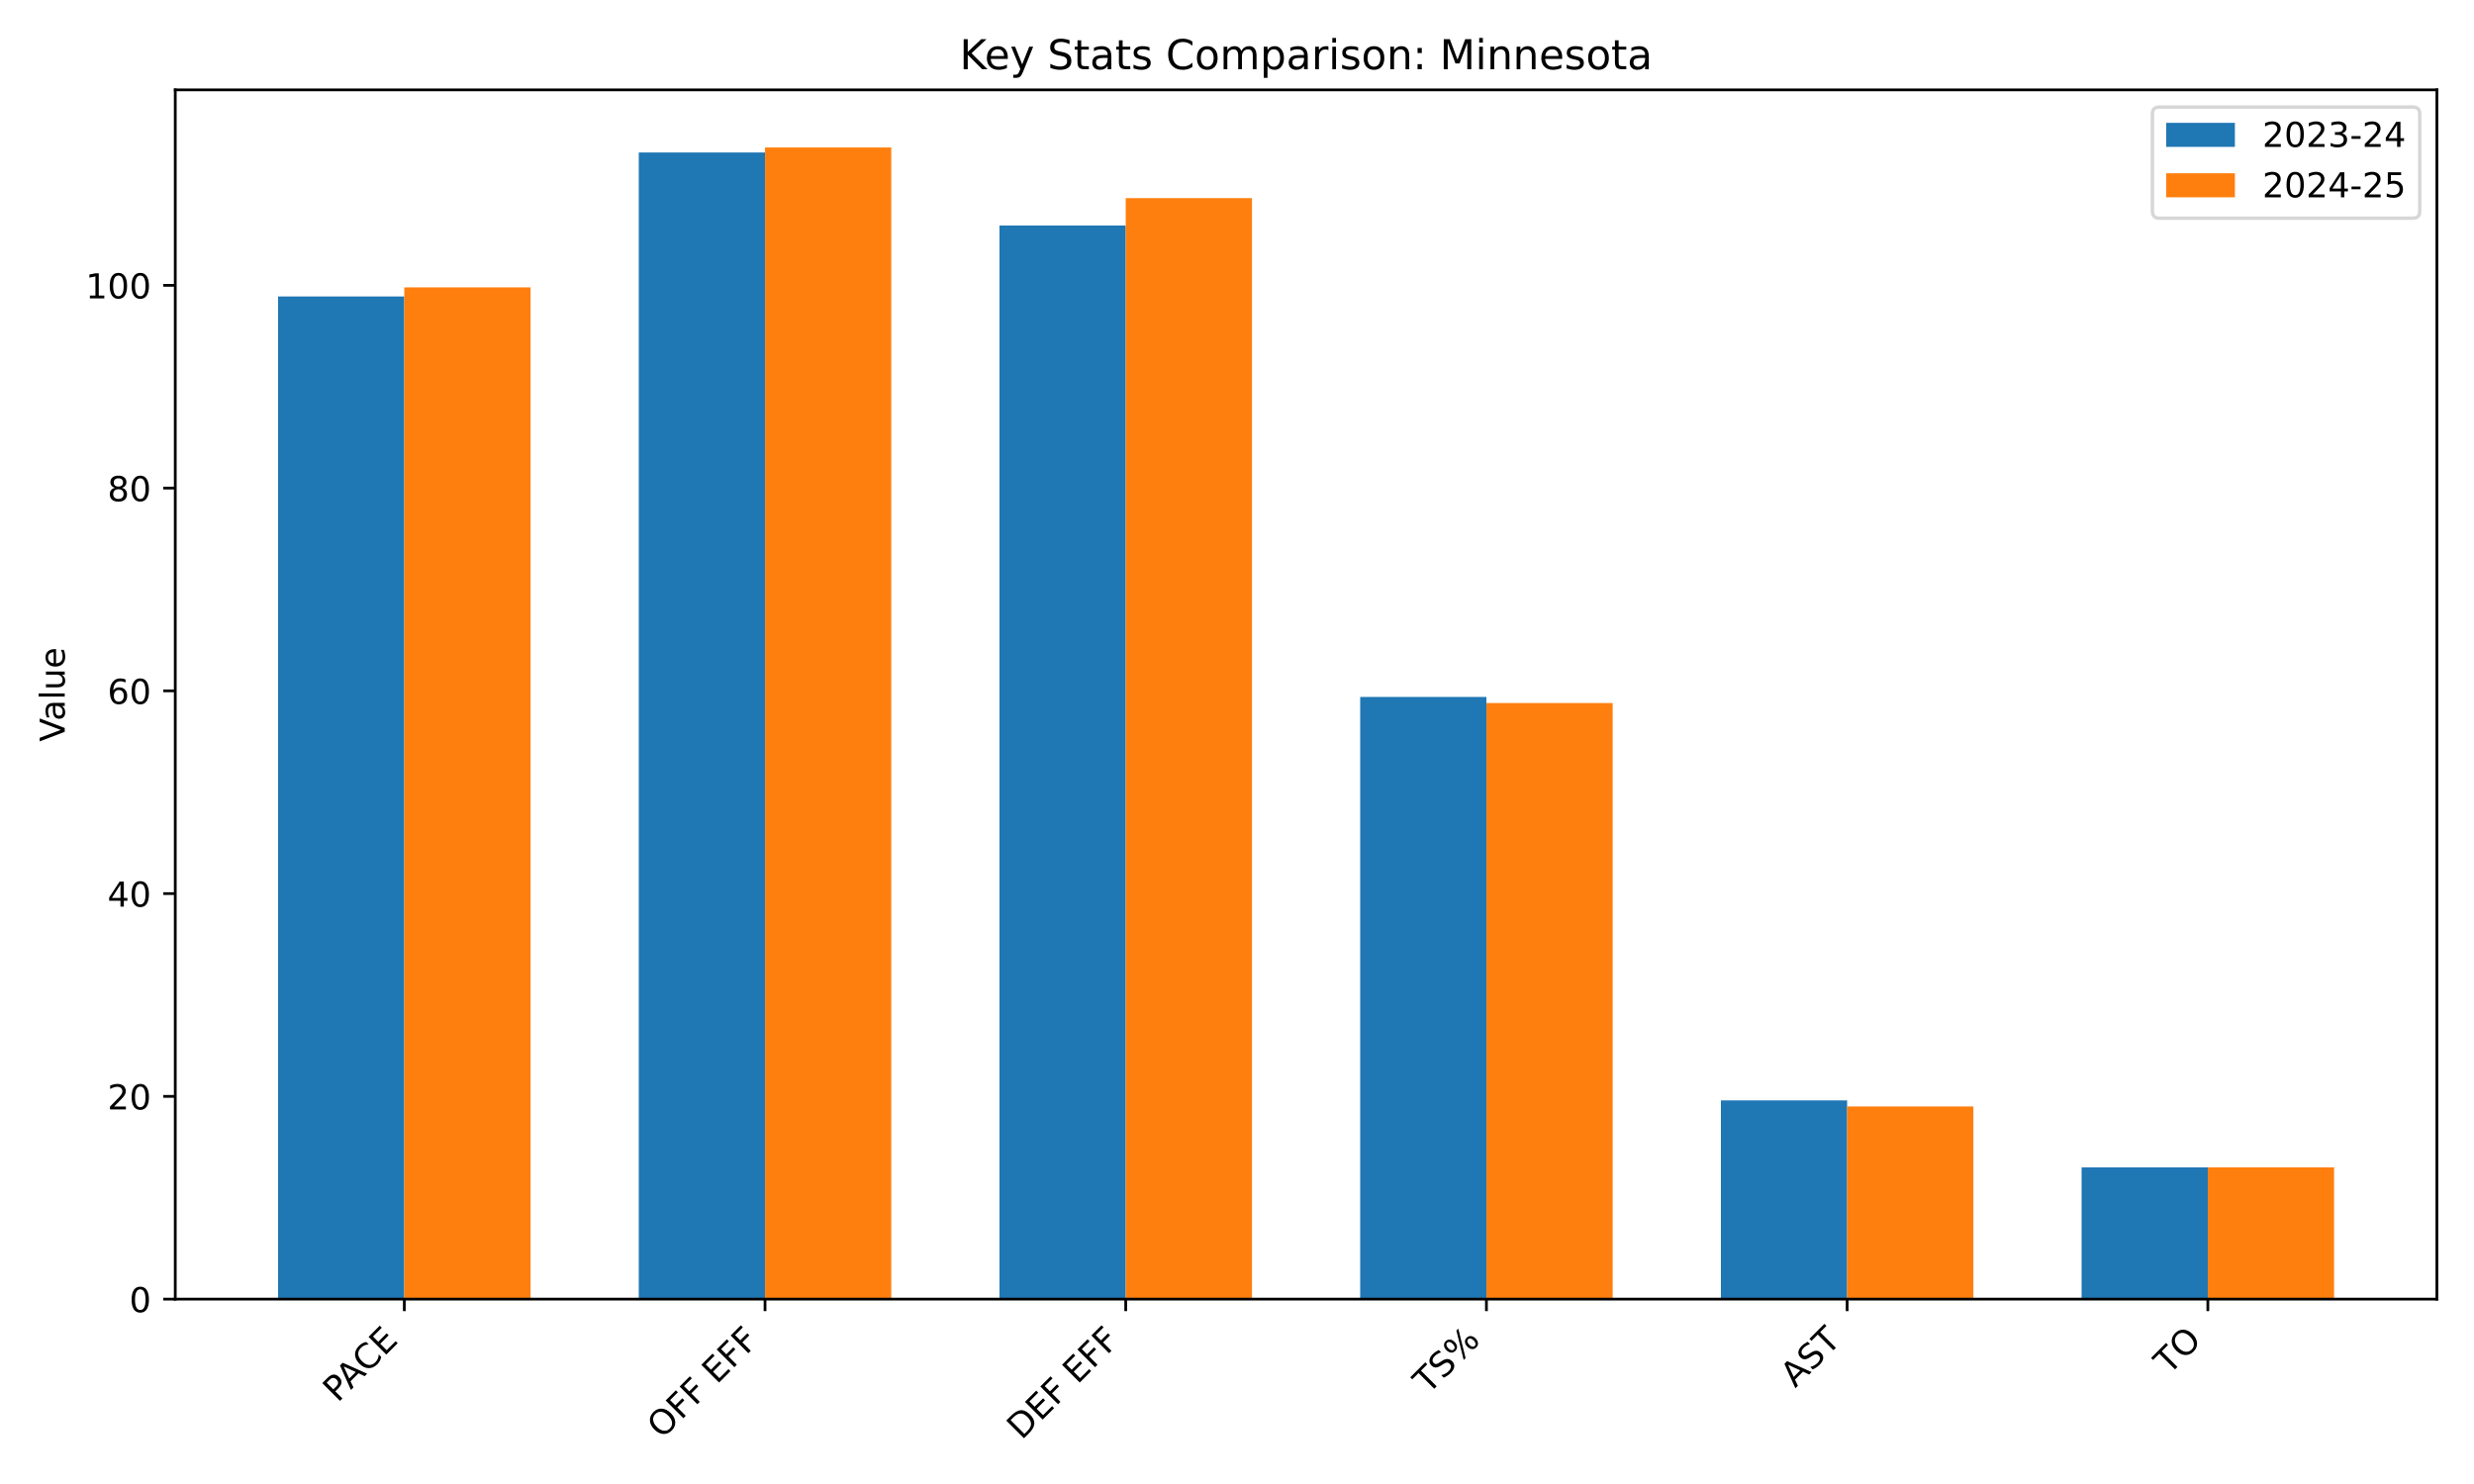
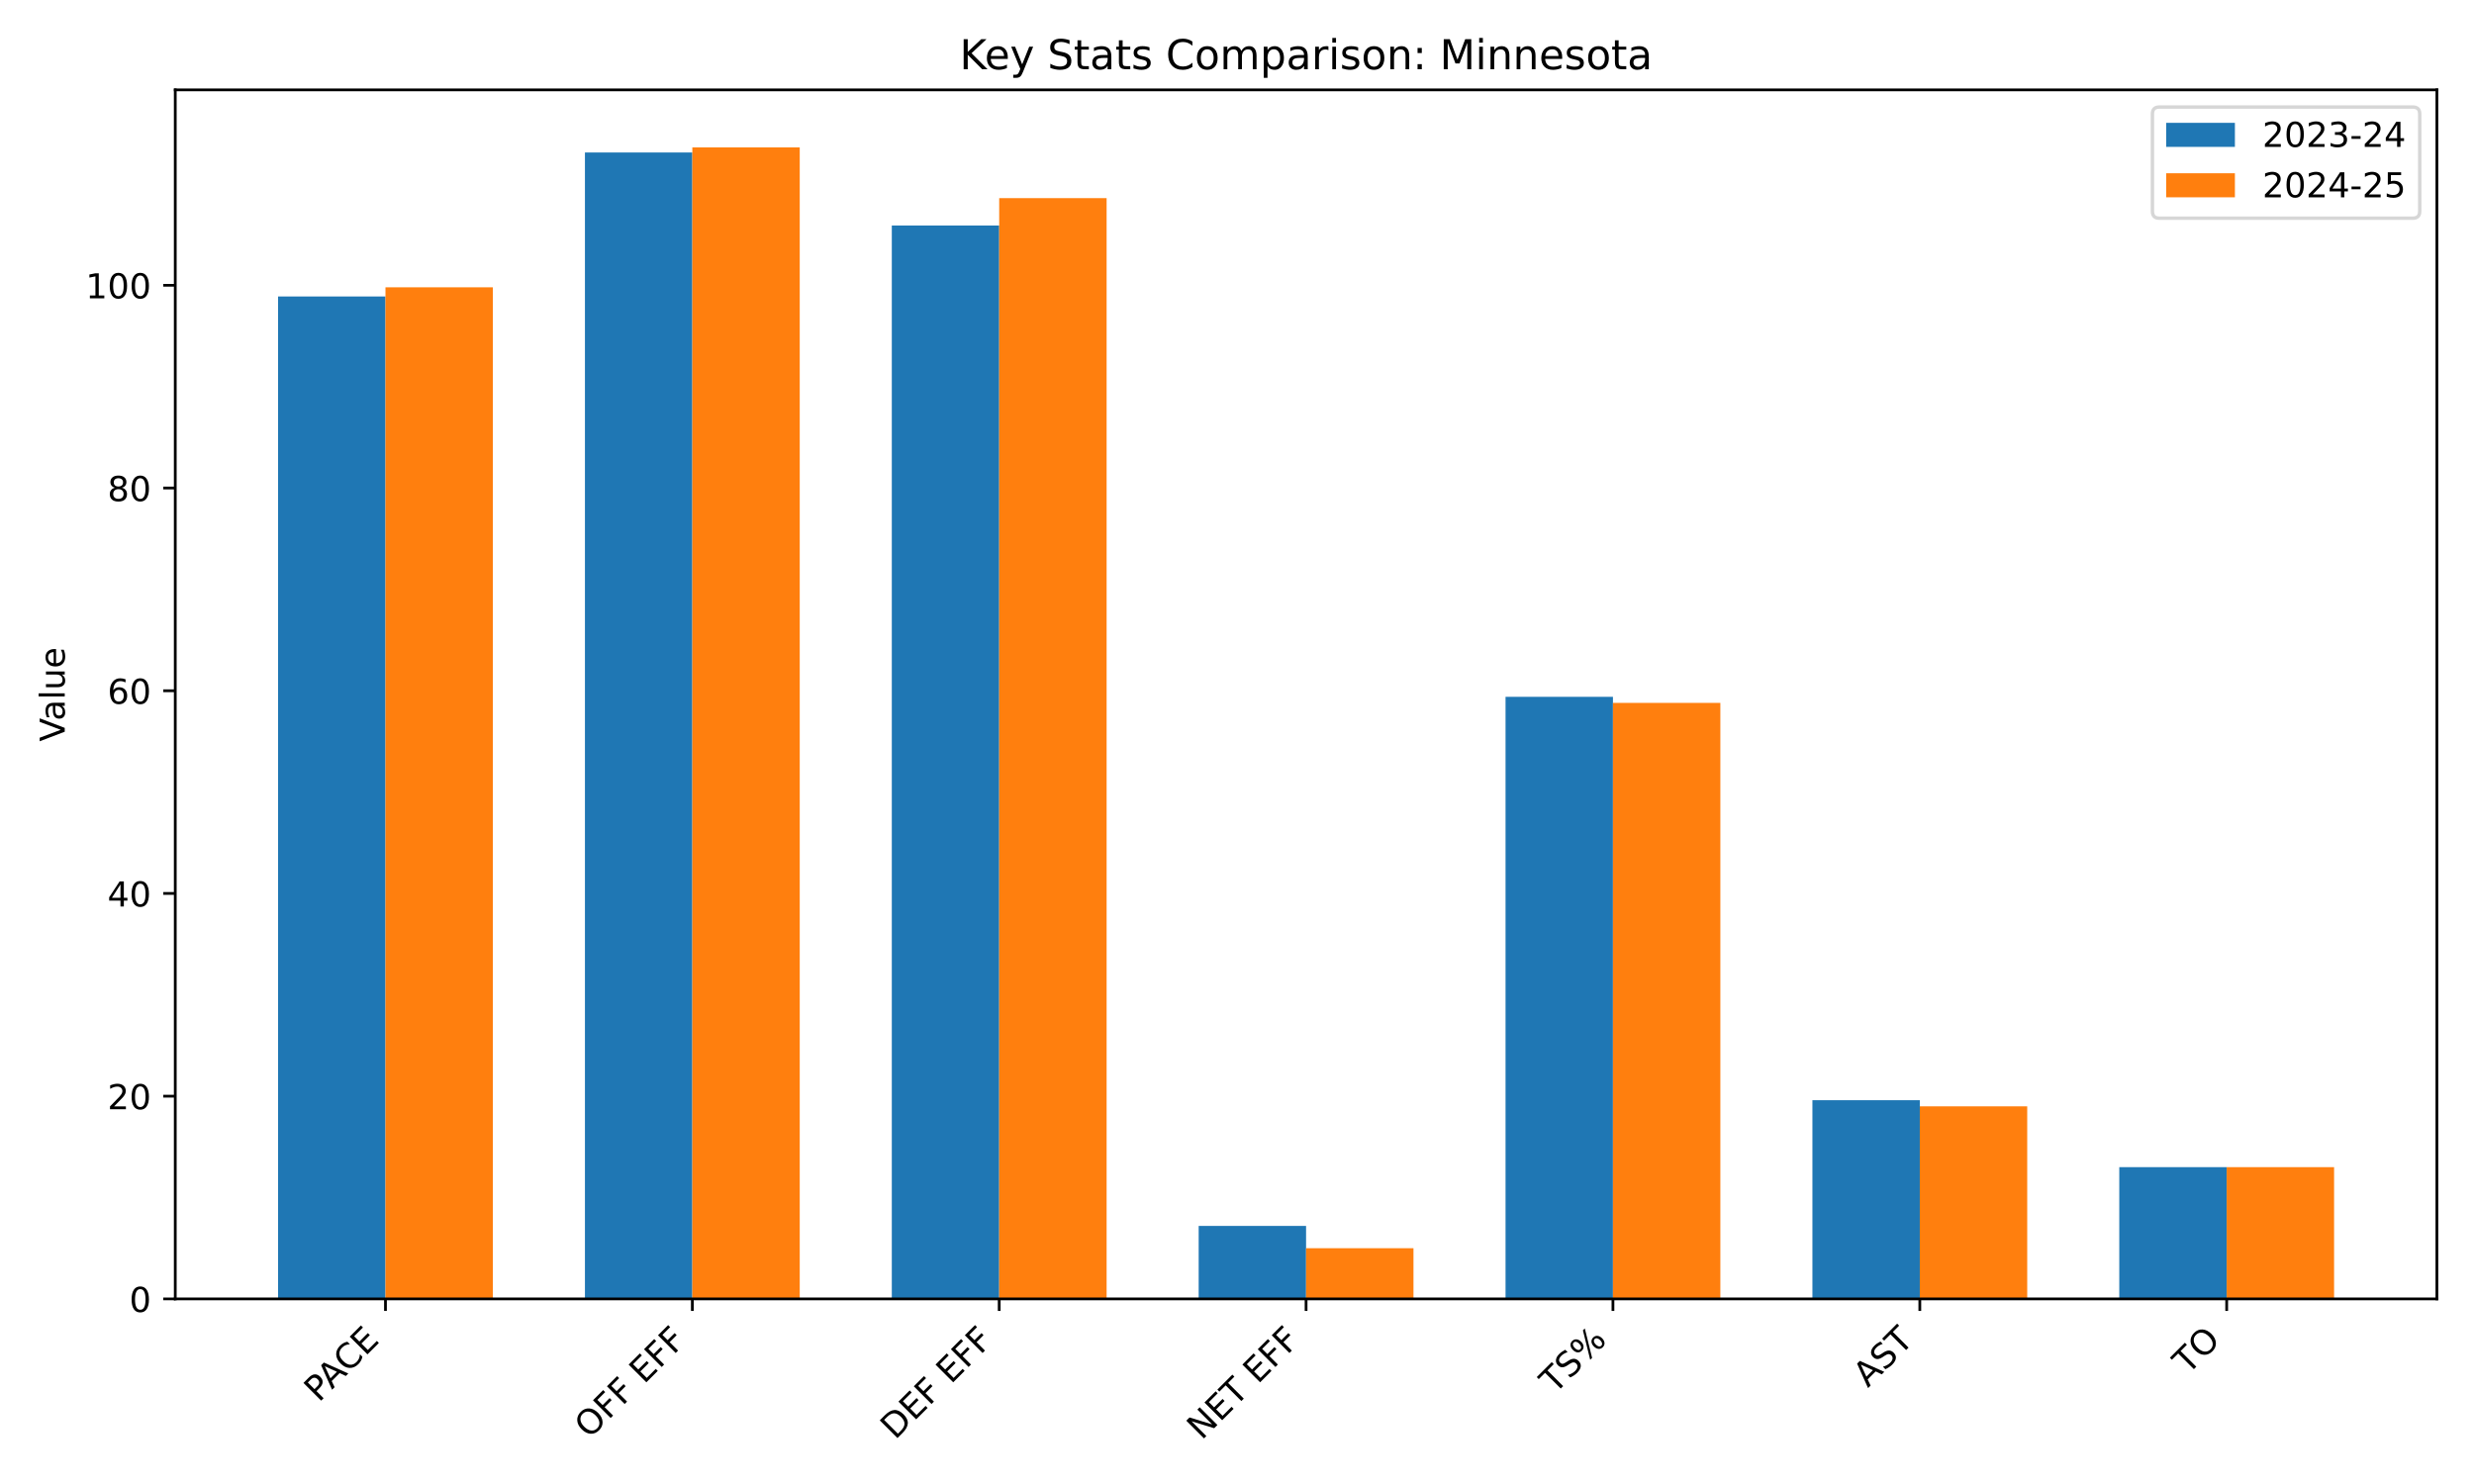
<svg xmlns="http://www.w3.org/2000/svg" xmlns:xlink="http://www.w3.org/1999/xlink" width="720pt" height="432pt" viewBox="0 0 720 432" version="1.1">
  <defs>
    <style type="text/css">*{stroke-linejoin: round; stroke-linecap: butt}</style>
  </defs>
  <g id="figure_1">
    <g id="patch_1">
      <path d="M 0 432  L 720 432  L 720 0  L 0 0  z " style="fill: #ffffff" />
    </g>
    <g id="axes_1">
      <g id="patch_2">
-         <path d="M 51.005 378.18  L 709.2 378.18  L 709.2 26.16  L 51.005 26.16  z " style="fill: #ffffff" />
+         <path d="M 51.005 378.116  L 709.2 378.116  L 709.2 26.16  L 51.005 26.16  z " style="fill: #ffffff" />
      </g>
      <g id="patch_3">
-         <path d="M 80.923 378.18  L 117.664 378.18  L 117.664 86.306  L 80.923 86.306  z " clip-path="url(#p5a4be0f38a)" style="fill: #1f77b4" />
+         <path d="M 80.923 378.116  L 112.181 378.116  L 112.181 86.295  L 80.923 86.295  z " clip-path="url(#p5ee5d33290)" style="fill: #1f77b4" />
      </g>
      <g id="patch_4">
-         <path d="M 185.898 378.18  L 222.64 378.18  L 222.64 44.398  L 185.898 44.398  z " clip-path="url(#p5a4be0f38a)" style="fill: #1f77b4" />
+         <path d="M 170.23 378.116  L 201.488 378.116  L 201.488 44.395  L 170.23 44.395  z " clip-path="url(#p5ee5d33290)" style="fill: #1f77b4" />
      </g>
      <g id="patch_5">
-         <path d="M 290.874 378.18  L 327.615 378.18  L 327.615 65.647  L 290.874 65.647  z " clip-path="url(#p5a4be0f38a)" style="fill: #1f77b4" />
+         <path d="M 259.538 378.116  L 290.795 378.116  L 290.795 65.64  L 259.538 65.64  z " clip-path="url(#p5ee5d33290)" style="fill: #1f77b4" />
      </g>
      <g id="patch_6">
-         <path d="M 395.849 378.18  L 432.59 378.18  L 432.59 202.878  L 395.849 202.878  z " clip-path="url(#p5a4be0f38a)" style="fill: #1f77b4" />
+         <path d="M 348.845 378.116  L 380.103 378.116  L 380.103 356.871  L 348.845 356.871  z " clip-path="url(#p5ee5d33290)" style="fill: #1f77b4" />
      </g>
      <g id="patch_7">
-         <path d="M 500.824 378.18  L 537.565 378.18  L 537.565 320.336  L 500.824 320.336  z " clip-path="url(#p5a4be0f38a)" style="fill: #1f77b4" />
+         <path d="M 438.152 378.116  L 469.41 378.116  L 469.41 202.846  L 438.152 202.846  z " clip-path="url(#p5ee5d33290)" style="fill: #1f77b4" />
      </g>
      <g id="patch_8">
-         <path d="M 605.799 378.18  L 642.541 378.18  L 642.541 339.814  L 605.799 339.814  z " clip-path="url(#p5a4be0f38a)" style="fill: #1f77b4" />
+         <path d="M 527.46 378.116  L 558.717 378.116  L 558.717 320.283  L 527.46 320.283  z " clip-path="url(#p5ee5d33290)" style="fill: #1f77b4" />
      </g>
      <g id="patch_9">
-         <path d="M 117.664 378.18  L 154.406 378.18  L 154.406 83.65  L 117.664 83.65  z " clip-path="url(#p5a4be0f38a)" style="fill: #ff7f0e" />
+         <path d="M 616.767 378.116  L 648.024 378.116  L 648.024 339.758  L 616.767 339.758  z " clip-path="url(#p5ee5d33290)" style="fill: #1f77b4" />
      </g>
      <g id="patch_10">
-         <path d="M 222.64 378.18  L 259.381 378.18  L 259.381 42.923  L 222.64 42.923  z " clip-path="url(#p5a4be0f38a)" style="fill: #ff7f0e" />
+         <path d="M 112.181 378.116  L 143.438 378.116  L 143.438 83.639  L 112.181 83.639  z " clip-path="url(#p5ee5d33290)" style="fill: #ff7f0e" />
      </g>
      <g id="patch_11">
-         <path d="M 327.615 378.18  L 364.356 378.18  L 364.356 57.679  L 327.615 57.679  z " clip-path="url(#p5a4be0f38a)" style="fill: #ff7f0e" />
+         <path d="M 201.488 378.116  L 232.745 378.116  L 232.745 42.92  L 201.488 42.92  z " clip-path="url(#p5ee5d33290)" style="fill: #ff7f0e" />
      </g>
      <g id="patch_12">
-         <path d="M 432.59 378.18  L 469.331 378.18  L 469.331 204.649  L 432.59 204.649  z " clip-path="url(#p5a4be0f38a)" style="fill: #ff7f0e" />
+         <path d="M 290.795 378.116  L 322.053 378.116  L 322.053 57.673  L 290.795 57.673  z " clip-path="url(#p5ee5d33290)" style="fill: #ff7f0e" />
      </g>
      <g id="patch_13">
-         <path d="M 537.565 378.18  L 574.307 378.18  L 574.307 322.107  L 537.565 322.107  z " clip-path="url(#p5a4be0f38a)" style="fill: #ff7f0e" />
+         <path d="M 380.103 378.116  L 411.36 378.116  L 411.36 363.363  L 380.103 363.363  z " clip-path="url(#p5ee5d33290)" style="fill: #ff7f0e" />
      </g>
      <g id="patch_14">
-         <path d="M 642.541 378.18  L 679.282 378.18  L 679.282 339.814  L 642.541 339.814  z " clip-path="url(#p5a4be0f38a)" style="fill: #ff7f0e" />
+         <path d="M 469.41 378.116  L 500.667 378.116  L 500.667 204.617  L 469.41 204.617  z " clip-path="url(#p5ee5d33290)" style="fill: #ff7f0e" />
+       </g>
+       <g id="patch_15">
+         <path d="M 558.717 378.116  L 589.975 378.116  L 589.975 322.054  L 558.717 322.054  z " clip-path="url(#p5ee5d33290)" style="fill: #ff7f0e" />
+       </g>
+       <g id="patch_16">
+         <path d="M 648.024 378.116  L 679.282 378.116  L 679.282 339.758  L 648.024 339.758  z " clip-path="url(#p5ee5d33290)" style="fill: #ff7f0e" />
      </g>
      <g id="matplotlib.axis_1">
        <g id="xtick_1">
          <g id="line2d_1">
            <defs>
-               <path id="m2144c61f83" d="M 0 0  L 0 3.5  " style="stroke: #000000; stroke-width: 0.8" />
+               <path id="m1bb46524bf" d="M 0 0  L 0 3.5  " style="stroke: #000000; stroke-width: 0.8" />
            </defs>
            <g>
-               <use xlink:href="#m2144c61f83" x="117.664" y="378.18" style="stroke: #000000; stroke-width: 0.8" />
+               <use xlink:href="#m1bb46524bf" x="112.181" y="378.116" style="stroke: #000000; stroke-width: 0.8" />
            </g>
          </g>
          <g id="text_1">
-             <g transform="translate(98.26196 408.4847) rotate(-45) scale(0.1 -0.1)">
+             <g transform="translate(92.77817 408.421) rotate(-45) scale(0.1 -0.1)">
              <defs>
                <path id="DejaVuSans-50" d="M 1259 4147  L 1259 2394  L 2053 2394  Q 2494 2394 2734 2622  Q 2975 2850 2975 3272  Q 2975 3691 2734 3919  Q 2494 4147 2053 4147  L 1259 4147  z M 628 4666  L 2053 4666  Q 2838 4666 3239 4311  Q 3641 3956 3641 3272  Q 3641 2581 3239 2228  Q 2838 1875 2053 1875  L 1259 1875  L 1259 0  L 628 0  L 628 4666  z " transform="scale(0.015625)" />
                <path id="DejaVuSans-41" d="M 2188 4044  L 1331 1722  L 3047 1722  L 2188 4044  z M 1831 4666  L 2547 4666  L 4325 0  L 3669 0  L 3244 1197  L 1141 1197  L 716 0  L 50 0  L 1831 4666  z " transform="scale(0.015625)" />
                <path id="DejaVuSans-43" d="M 4122 4306  L 4122 3641  Q 3803 3938 3442 4084  Q 3081 4231 2675 4231  Q 1875 4231 1450 3742  Q 1025 3253 1025 2328  Q 1025 1406 1450 917  Q 1875 428 2675 428  Q 3081 428 3442 575  Q 3803 722 4122 1019  L 4122 359  Q 3791 134 3420 21  Q 3050 -91 2638 -91  Q 1578 -91 968 557  Q 359 1206 359 2328  Q 359 3453 968 4101  Q 1578 4750 2638 4750  Q 3056 4750 3426 4639  Q 3797 4528 4122 4306  z " transform="scale(0.015625)" />
                <path id="DejaVuSans-45" d="M 628 4666  L 3578 4666  L 3578 4134  L 1259 4134  L 1259 2753  L 3481 2753  L 3481 2222  L 1259 2222  L 1259 531  L 3634 531  L 3634 0  L 628 0  L 628 4666  z " transform="scale(0.015625)" />
              </defs>
              <use xlink:href="#DejaVuSans-50" />
              <use xlink:href="#DejaVuSans-41" transform="translate(53.92773 0)" />
              <use xlink:href="#DejaVuSans-43" transform="translate(120.5859 0)" />
              <use xlink:href="#DejaVuSans-45" transform="translate(190.4102 0)" />
            </g>
          </g>
        </g>
        <g id="xtick_2">
          <g id="line2d_2">
            <g>
-               <use xlink:href="#m2144c61f83" x="222.64" y="378.18" style="stroke: #000000; stroke-width: 0.8" />
+               <use xlink:href="#m1bb46524bf" x="201.488" y="378.116" style="stroke: #000000; stroke-width: 0.8" />
            </g>
          </g>
          <g id="text_2">
-             <g transform="translate(192.6196 419.1023) rotate(-45) scale(0.1 -0.1)">
+             <g transform="translate(171.4678 419.0387) rotate(-45) scale(0.1 -0.1)">
              <defs>
                <path id="DejaVuSans-4f" d="M 2522 4238  Q 1834 4238 1429 3725  Q 1025 3213 1025 2328  Q 1025 1447 1429 934  Q 1834 422 2522 422  Q 3209 422 3611 934  Q 4013 1447 4013 2328  Q 4013 3213 3611 3725  Q 3209 4238 2522 4238  z M 2522 4750  Q 3503 4750 4090 4092  Q 4678 3434 4678 2328  Q 4678 1225 4090 567  Q 3503 -91 2522 -91  Q 1538 -91 948 565  Q 359 1222 359 2328  Q 359 3434 948 4092  Q 1538 4750 2522 4750  z " transform="scale(0.015625)" />
                <path id="DejaVuSans-46" d="M 628 4666  L 3309 4666  L 3309 4134  L 1259 4134  L 1259 2759  L 3109 2759  L 3109 2228  L 1259 2228  L 1259 0  L 628 0  L 628 4666  z " transform="scale(0.015625)" />
                <path id="DejaVuSans-20" transform="scale(0.015625)" />
              </defs>
              <use xlink:href="#DejaVuSans-4f" />
              <use xlink:href="#DejaVuSans-46" transform="translate(78.71094 0)" />
              <use xlink:href="#DejaVuSans-46" transform="translate(136.2305 0)" />
              <use xlink:href="#DejaVuSans-20" transform="translate(193.75 0)" />
              <use xlink:href="#DejaVuSans-45" transform="translate(225.5371 0)" />
              <use xlink:href="#DejaVuSans-46" transform="translate(288.7207 0)" />
              <use xlink:href="#DejaVuSans-46" transform="translate(346.2402 0)" />
            </g>
          </g>
        </g>
        <g id="xtick_3">
          <g id="line2d_3">
            <g>
-               <use xlink:href="#m2144c61f83" x="327.615" y="378.18" style="stroke: #000000; stroke-width: 0.8" />
+               <use xlink:href="#m1bb46524bf" x="290.795" y="378.116" style="stroke: #000000; stroke-width: 0.8" />
            </g>
          </g>
          <g id="text_3">
-             <g transform="translate(297.3153 419.3819) rotate(-45) scale(0.1 -0.1)">
+             <g transform="translate(260.4956 419.3182) rotate(-45) scale(0.1 -0.1)">
              <defs>
                <path id="DejaVuSans-44" d="M 1259 4147  L 1259 519  L 2022 519  Q 2988 519 3436 956  Q 3884 1394 3884 2338  Q 3884 3275 3436 3711  Q 2988 4147 2022 4147  L 1259 4147  z M 628 4666  L 1925 4666  Q 3281 4666 3915 4102  Q 4550 3538 4550 2338  Q 4550 1131 3912 565  Q 3275 0 1925 0  L 628 0  L 628 4666  z " transform="scale(0.015625)" />
              </defs>
              <use xlink:href="#DejaVuSans-44" />
              <use xlink:href="#DejaVuSans-45" transform="translate(77.00195 0)" />
              <use xlink:href="#DejaVuSans-46" transform="translate(140.1855 0)" />
              <use xlink:href="#DejaVuSans-20" transform="translate(197.7051 0)" />
              <use xlink:href="#DejaVuSans-45" transform="translate(229.4922 0)" />
              <use xlink:href="#DejaVuSans-46" transform="translate(292.6758 0)" />
              <use xlink:href="#DejaVuSans-46" transform="translate(350.1953 0)" />
            </g>
          </g>
        </g>
        <g id="xtick_4">
          <g id="line2d_4">
            <g>
-               <use xlink:href="#m2144c61f83" x="432.59" y="378.18" style="stroke: #000000; stroke-width: 0.8" />
+               <use xlink:href="#m1bb46524bf" x="380.103" y="378.116" style="stroke: #000000; stroke-width: 0.8" />
            </g>
          </g>
          <g id="text_4">
-             <g transform="translate(415.5931 406.0794) rotate(-45) scale(0.1 -0.1)">
-               <defs>
+             <g transform="translate(349.7057 419.4154) rotate(-45) scale(0.1 -0.1)">
+               <defs>
+                 <path id="DejaVuSans-4e" d="M 628 4666  L 1478 4666  L 3547 763  L 3547 4666  L 4159 4666  L 4159 0  L 3309 0  L 1241 3903  L 1241 0  L 628 0  L 628 4666  z " transform="scale(0.015625)" />
                <path id="DejaVuSans-54" d="M -19 4666  L 3928 4666  L 3928 4134  L 2272 4134  L 2272 0  L 1638 0  L 1638 4134  L -19 4134  L -19 4666  z " transform="scale(0.015625)" />
+               </defs>
+               <use xlink:href="#DejaVuSans-4e" />
+               <use xlink:href="#DejaVuSans-45" transform="translate(74.80469 0)" />
+               <use xlink:href="#DejaVuSans-54" transform="translate(137.9883 0)" />
+               <use xlink:href="#DejaVuSans-20" transform="translate(199.0723 0)" />
+               <use xlink:href="#DejaVuSans-45" transform="translate(230.8594 0)" />
+               <use xlink:href="#DejaVuSans-46" transform="translate(294.043 0)" />
+               <use xlink:href="#DejaVuSans-46" transform="translate(351.5625 0)" />
+             </g>
+           </g>
+         </g>
+         <g id="xtick_5">
+           <g id="line2d_5">
+             <g>
+               <use xlink:href="#m1bb46524bf" x="469.41" y="378.116" style="stroke: #000000; stroke-width: 0.8" />
+             </g>
+           </g>
+           <g id="text_5">
+             <g transform="translate(452.4127 406.0158) rotate(-45) scale(0.1 -0.1)">
+               <defs>
                <path id="DejaVuSans-53" d="M 3425 4513  L 3425 3897  Q 3066 4069 2747 4153  Q 2428 4238 2131 4238  Q 1616 4238 1336 4038  Q 1056 3838 1056 3469  Q 1056 3159 1242 3001  Q 1428 2844 1947 2747  L 2328 2669  Q 3034 2534 3370 2195  Q 3706 1856 3706 1288  Q 3706 609 3251 259  Q 2797 -91 1919 -91  Q 1588 -91 1214 -16  Q 841 59 441 206  L 441 856  Q 825 641 1194 531  Q 1563 422 1919 422  Q 2459 422 2753 634  Q 3047 847 3047 1241  Q 3047 1584 2836 1778  Q 2625 1972 2144 2069  L 1759 2144  Q 1053 2284 737 2584  Q 422 2884 422 3419  Q 422 4038 858 4394  Q 1294 4750 2059 4750  Q 2388 4750 2728 4690  Q 3069 4631 3425 4513  z " transform="scale(0.015625)" />
                <path id="DejaVuSans-25" d="M 4653 2053  Q 4381 2053 4226 1822  Q 4072 1591 4072 1178  Q 4072 772 4226 539  Q 4381 306 4653 306  Q 4919 306 5073 539  Q 5228 772 5228 1178  Q 5228 1588 5073 1820  Q 4919 2053 4653 2053  z M 4653 2450  Q 5147 2450 5437 2106  Q 5728 1763 5728 1178  Q 5728 594 5436 251  Q 5144 -91 4653 -91  Q 4153 -91 3862 251  Q 3572 594 3572 1178  Q 3572 1766 3864 2108  Q 4156 2450 4653 2450  z M 1428 4353  Q 1159 4353 1004 4120  Q 850 3888 850 3481  Q 850 3069 1003 2837  Q 1156 2606 1428 2606  Q 1700 2606 1854 2837  Q 2009 3069 2009 3481  Q 2009 3884 1853 4118  Q 1697 4353 1428 4353  z M 4250 4750  L 4750 4750  L 1831 -91  L 1331 -91  L 4250 4750  z M 1428 4750  Q 1922 4750 2215 4408  Q 2509 4066 2509 3481  Q 2509 2891 2217 2550  Q 1925 2209 1428 2209  Q 931 2209 642 2551  Q 353 2894 353 3481  Q 353 4063 643 4406  Q 934 4750 1428 4750  z " transform="scale(0.015625)" />
              </defs>
              <use xlink:href="#DejaVuSans-54" />
              <use xlink:href="#DejaVuSans-53" transform="translate(61.08398 0)" />
              <use xlink:href="#DejaVuSans-25" transform="translate(124.5605 0)" />
            </g>
          </g>
        </g>
-         <g id="xtick_5">
-           <g id="line2d_5">
-             <g>
-               <use xlink:href="#m2144c61f83" x="537.565" y="378.18" style="stroke: #000000; stroke-width: 0.8" />
-             </g>
-           </g>
-           <g id="text_5">
-             <g transform="translate(522.4499 404.1978) rotate(-45) scale(0.1 -0.1)">
+         <g id="xtick_6">
+           <g id="line2d_6">
+             <g>
+               <use xlink:href="#m1bb46524bf" x="558.717" y="378.116" style="stroke: #000000; stroke-width: 0.8" />
+             </g>
+           </g>
+           <g id="text_6">
+             <g transform="translate(543.6016 404.1342) rotate(-45) scale(0.1 -0.1)">
              <use xlink:href="#DejaVuSans-41" />
              <use xlink:href="#DejaVuSans-53" transform="translate(68.4082 0)" />
              <use xlink:href="#DejaVuSans-54" transform="translate(131.8848 0)" />
            </g>
          </g>
        </g>
-         <g id="xtick_6">
-           <g id="line2d_6">
-             <g>
-               <use xlink:href="#m2144c61f83" x="642.541" y="378.18" style="stroke: #000000; stroke-width: 0.8" />
-             </g>
-           </g>
-           <g id="text_6">
-             <g transform="translate(631.185 400.438) rotate(-45) scale(0.1 -0.1)">
+         <g id="xtick_7">
+           <g id="line2d_7">
+             <g>
+               <use xlink:href="#m1bb46524bf" x="648.024" y="378.116" style="stroke: #000000; stroke-width: 0.8" />
+             </g>
+           </g>
+           <g id="text_7">
+             <g transform="translate(636.6688 400.3744) rotate(-45) scale(0.1 -0.1)">
              <use xlink:href="#DejaVuSans-54" />
              <use xlink:href="#DejaVuSans-4f" transform="translate(61.08398 0)" />
            </g>
          </g>
        </g>
      </g>
      <g id="matplotlib.axis_2">
        <g id="ytick_1">
-           <g id="line2d_7">
+           <g id="line2d_8">
            <defs>
-               <path id="m7a59feaa5d" d="M 0 0  L -3.5 0  " style="stroke: #000000; stroke-width: 0.8" />
+               <path id="m8ad8b84c6b" d="M 0 0  L -3.5 0  " style="stroke: #000000; stroke-width: 0.8" />
            </defs>
            <g>
-               <use xlink:href="#m7a59feaa5d" x="51.005" y="378.18" style="stroke: #000000; stroke-width: 0.8" />
-             </g>
-           </g>
-           <g id="text_7">
-             <g transform="translate(37.6425 381.9792) scale(0.1 -0.1)">
+               <use xlink:href="#m8ad8b84c6b" x="51.005" y="378.116" style="stroke: #000000; stroke-width: 0.8" />
+             </g>
+           </g>
+           <g id="text_8">
+             <g transform="translate(37.6425 381.9156) scale(0.1 -0.1)">
              <defs>
                <path id="DejaVuSans-30" d="M 2034 4250  Q 1547 4250 1301 3770  Q 1056 3291 1056 2328  Q 1056 1369 1301 889  Q 1547 409 2034 409  Q 2525 409 2770 889  Q 3016 1369 3016 2328  Q 3016 3291 2770 3770  Q 2525 4250 2034 4250  z M 2034 4750  Q 2819 4750 3233 4129  Q 3647 3509 3647 2328  Q 3647 1150 3233 529  Q 2819 -91 2034 -91  Q 1250 -91 836 529  Q 422 1150 422 2328  Q 422 3509 836 4129  Q 1250 4750 2034 4750  z " transform="scale(0.015625)" />
              </defs>
              <use xlink:href="#DejaVuSans-30" />
            </g>
          </g>
        </g>
        <g id="ytick_2">
-           <g id="line2d_8">
-             <g>
-               <use xlink:href="#m7a59feaa5d" x="51.005" y="319.156" style="stroke: #000000; stroke-width: 0.8" />
-             </g>
-           </g>
-           <g id="text_8">
-             <g transform="translate(31.28 322.9551) scale(0.1 -0.1)">
+           <g id="line2d_9">
+             <g>
+               <use xlink:href="#m8ad8b84c6b" x="51.005" y="319.103" style="stroke: #000000; stroke-width: 0.8" />
+             </g>
+           </g>
+           <g id="text_9">
+             <g transform="translate(31.28 322.9021) scale(0.1 -0.1)">
              <defs>
                <path id="DejaVuSans-32" d="M 1228 531  L 3431 531  L 3431 0  L 469 0  L 469 531  Q 828 903 1448 1529  Q 2069 2156 2228 2338  Q 2531 2678 2651 2914  Q 2772 3150 2772 3378  Q 2772 3750 2511 3984  Q 2250 4219 1831 4219  Q 1534 4219 1204 4116  Q 875 4013 500 3803  L 500 4441  Q 881 4594 1212 4672  Q 1544 4750 1819 4750  Q 2544 4750 2975 4387  Q 3406 4025 3406 3419  Q 3406 3131 3298 2873  Q 3191 2616 2906 2266  Q 2828 2175 2409 1742  Q 1991 1309 1228 531  z " transform="scale(0.015625)" />
              </defs>
              <use xlink:href="#DejaVuSans-32" />
              <use xlink:href="#DejaVuSans-30" transform="translate(63.62305 0)" />
            </g>
          </g>
        </g>
        <g id="ytick_3">
-           <g id="line2d_9">
-             <g>
-               <use xlink:href="#m7a59feaa5d" x="51.005" y="260.132" style="stroke: #000000; stroke-width: 0.8" />
-             </g>
-           </g>
-           <g id="text_9">
-             <g transform="translate(31.28 263.9309) scale(0.1 -0.1)">
+           <g id="line2d_10">
+             <g>
+               <use xlink:href="#m8ad8b84c6b" x="51.005" y="260.089" style="stroke: #000000; stroke-width: 0.8" />
+             </g>
+           </g>
+           <g id="text_10">
+             <g transform="translate(31.28 263.8886) scale(0.1 -0.1)">
              <defs>
                <path id="DejaVuSans-34" d="M 2419 4116  L 825 1625  L 2419 1625  L 2419 4116  z M 2253 4666  L 3047 4666  L 3047 1625  L 3713 1625  L 3713 1100  L 3047 1100  L 3047 0  L 2419 0  L 2419 1100  L 313 1100  L 313 1709  L 2253 4666  z " transform="scale(0.015625)" />
              </defs>
              <use xlink:href="#DejaVuSans-34" />
              <use xlink:href="#DejaVuSans-30" transform="translate(63.62305 0)" />
            </g>
          </g>
        </g>
        <g id="ytick_4">
-           <g id="line2d_10">
-             <g>
-               <use xlink:href="#m7a59feaa5d" x="51.005" y="201.108" style="stroke: #000000; stroke-width: 0.8" />
-             </g>
-           </g>
-           <g id="text_10">
-             <g transform="translate(31.28 204.9068) scale(0.1 -0.1)">
+           <g id="line2d_11">
+             <g>
+               <use xlink:href="#m8ad8b84c6b" x="51.005" y="201.076" style="stroke: #000000; stroke-width: 0.8" />
+             </g>
+           </g>
+           <g id="text_11">
+             <g transform="translate(31.28 204.8751) scale(0.1 -0.1)">
              <defs>
                <path id="DejaVuSans-36" d="M 2113 2584  Q 1688 2584 1439 2293  Q 1191 2003 1191 1497  Q 1191 994 1439 701  Q 1688 409 2113 409  Q 2538 409 2786 701  Q 3034 994 3034 1497  Q 3034 2003 2786 2293  Q 2538 2584 2113 2584  z M 3366 4563  L 3366 3988  Q 3128 4100 2886 4159  Q 2644 4219 2406 4219  Q 1781 4219 1451 3797  Q 1122 3375 1075 2522  Q 1259 2794 1537 2939  Q 1816 3084 2150 3084  Q 2853 3084 3261 2657  Q 3669 2231 3669 1497  Q 3669 778 3244 343  Q 2819 -91 2113 -91  Q 1303 -91 875 529  Q 447 1150 447 2328  Q 447 3434 972 4092  Q 1497 4750 2381 4750  Q 2619 4750 2861 4703  Q 3103 4656 3366 4563  z " transform="scale(0.015625)" />
              </defs>
              <use xlink:href="#DejaVuSans-36" />
              <use xlink:href="#DejaVuSans-30" transform="translate(63.62305 0)" />
            </g>
          </g>
        </g>
        <g id="ytick_5">
-           <g id="line2d_11">
-             <g>
-               <use xlink:href="#m7a59feaa5d" x="51.005" y="142.083" style="stroke: #000000; stroke-width: 0.8" />
-             </g>
-           </g>
-           <g id="text_11">
-             <g transform="translate(31.28 145.8826) scale(0.1 -0.1)">
+           <g id="line2d_12">
+             <g>
+               <use xlink:href="#m8ad8b84c6b" x="51.005" y="142.062" style="stroke: #000000; stroke-width: 0.8" />
+             </g>
+           </g>
+           <g id="text_12">
+             <g transform="translate(31.28 145.8617) scale(0.1 -0.1)">
              <defs>
                <path id="DejaVuSans-38" d="M 2034 2216  Q 1584 2216 1326 1975  Q 1069 1734 1069 1313  Q 1069 891 1326 650  Q 1584 409 2034 409  Q 2484 409 2743 651  Q 3003 894 3003 1313  Q 3003 1734 2745 1975  Q 2488 2216 2034 2216  z M 1403 2484  Q 997 2584 770 2862  Q 544 3141 544 3541  Q 544 4100 942 4425  Q 1341 4750 2034 4750  Q 2731 4750 3128 4425  Q 3525 4100 3525 3541  Q 3525 3141 3298 2862  Q 3072 2584 2669 2484  Q 3125 2378 3379 2068  Q 3634 1759 3634 1313  Q 3634 634 3220 271  Q 2806 -91 2034 -91  Q 1263 -91 848 271  Q 434 634 434 1313  Q 434 1759 690 2068  Q 947 2378 1403 2484  z M 1172 3481  Q 1172 3119 1398 2916  Q 1625 2713 2034 2713  Q 2441 2713 2670 2916  Q 2900 3119 2900 3481  Q 2900 3844 2670 4047  Q 2441 4250 2034 4250  Q 1625 4250 1398 4047  Q 1172 3844 1172 3481  z " transform="scale(0.015625)" />
              </defs>
              <use xlink:href="#DejaVuSans-38" />
              <use xlink:href="#DejaVuSans-30" transform="translate(63.62305 0)" />
            </g>
          </g>
        </g>
        <g id="ytick_6">
-           <g id="line2d_12">
-             <g>
-               <use xlink:href="#m7a59feaa5d" x="51.005" y="83.059" style="stroke: #000000; stroke-width: 0.8" />
-             </g>
-           </g>
-           <g id="text_12">
-             <g transform="translate(24.9175 86.85849) scale(0.1 -0.1)">
+           <g id="line2d_13">
+             <g>
+               <use xlink:href="#m8ad8b84c6b" x="51.005" y="83.049" style="stroke: #000000; stroke-width: 0.8" />
+             </g>
+           </g>
+           <g id="text_13">
+             <g transform="translate(24.9175 86.8482) scale(0.1 -0.1)">
              <defs>
                <path id="DejaVuSans-31" d="M 794 531  L 1825 531  L 1825 4091  L 703 3866  L 703 4441  L 1819 4666  L 2450 4666  L 2450 531  L 3481 531  L 3481 0  L 794 0  L 794 531  z " transform="scale(0.015625)" />
              </defs>
              <use xlink:href="#DejaVuSans-31" />
              <use xlink:href="#DejaVuSans-30" transform="translate(63.62305 0)" />
              <use xlink:href="#DejaVuSans-30" transform="translate(127.2461 0)" />
            </g>
          </g>
        </g>
-         <g id="text_13">
-           <g transform="translate(18.83781 215.9012) rotate(-90) scale(0.1 -0.1)">
+         <g id="text_14">
+           <g transform="translate(18.83781 215.8694) rotate(-90) scale(0.1 -0.1)">
            <defs>
              <path id="DejaVuSans-56" d="M 1831 0  L 50 4666  L 709 4666  L 2188 738  L 3669 4666  L 4325 4666  L 2547 0  L 1831 0  z " transform="scale(0.015625)" />
              <path id="DejaVuSans-61" d="M 2194 1759  Q 1497 1759 1228 1600  Q 959 1441 959 1056  Q 959 750 1161 570  Q 1363 391 1709 391  Q 2188 391 2477 730  Q 2766 1069 2766 1631  L 2766 1759  L 2194 1759  z M 3341 1997  L 3341 0  L 2766 0  L 2766 531  Q 2569 213 2275 61  Q 1981 -91 1556 -91  Q 1019 -91 701 211  Q 384 513 384 1019  Q 384 1609 779 1909  Q 1175 2209 1959 2209  L 2766 2209  L 2766 2266  Q 2766 2663 2505 2880  Q 2244 3097 1772 3097  Q 1472 3097 1187 3025  Q 903 2953 641 2809  L 641 3341  Q 956 3463 1253 3523  Q 1550 3584 1831 3584  Q 2591 3584 2966 3190  Q 3341 2797 3341 1997  z " transform="scale(0.015625)" />
              <path id="DejaVuSans-6c" d="M 603 4863  L 1178 4863  L 1178 0  L 603 0  L 603 4863  z " transform="scale(0.015625)" />
              <path id="DejaVuSans-75" d="M 544 1381  L 544 3500  L 1119 3500  L 1119 1403  Q 1119 906 1312 657  Q 1506 409 1894 409  Q 2359 409 2629 706  Q 2900 1003 2900 1516  L 2900 3500  L 3475 3500  L 3475 0  L 2900 0  L 2900 538  Q 2691 219 2414 64  Q 2138 -91 1772 -91  Q 1169 -91 856 284  Q 544 659 544 1381  z M 1991 3584  L 1991 3584  z " transform="scale(0.015625)" />
              <path id="DejaVuSans-65" d="M 3597 1894  L 3597 1613  L 953 1613  Q 991 1019 1311 708  Q 1631 397 2203 397  Q 2534 397 2845 478  Q 3156 559 3463 722  L 3463 178  Q 3153 47 2828 -22  Q 2503 -91 2169 -91  Q 1331 -91 842 396  Q 353 884 353 1716  Q 353 2575 817 3079  Q 1281 3584 2069 3584  Q 2775 3584 3186 3129  Q 3597 2675 3597 1894  z M 3022 2063  Q 3016 2534 2758 2815  Q 2500 3097 2075 3097  Q 1594 3097 1305 2825  Q 1016 2553 972 2059  L 3022 2063  z " transform="scale(0.015625)" />
            </defs>
            <use xlink:href="#DejaVuSans-56" />
            <use xlink:href="#DejaVuSans-61" transform="translate(60.6582 0)" />
            <use xlink:href="#DejaVuSans-6c" transform="translate(121.9375 0)" />
            <use xlink:href="#DejaVuSans-75" transform="translate(149.7207 0)" />
            <use xlink:href="#DejaVuSans-65" transform="translate(213.0996 0)" />
          </g>
        </g>
      </g>
-       <g id="patch_15">
-         <path d="M 51.005 378.18  L 51.005 26.16  " style="fill: none; stroke: #000000; stroke-width: 0.8; stroke-linejoin: miter; stroke-linecap: square" />
-       </g>
-       <g id="patch_16">
-         <path d="M 709.2 378.18  L 709.2 26.16  " style="fill: none; stroke: #000000; stroke-width: 0.8; stroke-linejoin: miter; stroke-linecap: square" />
-       </g>
      <g id="patch_17">
-         <path d="M 51.005 378.18  L 709.2 378.18  " style="fill: none; stroke: #000000; stroke-width: 0.8; stroke-linejoin: miter; stroke-linecap: square" />
+         <path d="M 51.005 378.116  L 51.005 26.16  " style="fill: none; stroke: #000000; stroke-width: 0.8; stroke-linejoin: miter; stroke-linecap: square" />
      </g>
      <g id="patch_18">
+         <path d="M 709.2 378.116  L 709.2 26.16  " style="fill: none; stroke: #000000; stroke-width: 0.8; stroke-linejoin: miter; stroke-linecap: square" />
+       </g>
+       <g id="patch_19">
+         <path d="M 51.005 378.116  L 709.2 378.116  " style="fill: none; stroke: #000000; stroke-width: 0.8; stroke-linejoin: miter; stroke-linecap: square" />
+       </g>
+       <g id="patch_20">
        <path d="M 51.005 26.16  L 709.2 26.16  " style="fill: none; stroke: #000000; stroke-width: 0.8; stroke-linejoin: miter; stroke-linecap: square" />
      </g>
-       <g id="text_14">
+       <g id="text_15">
        <g transform="translate(279.2763 20.16) scale(0.12 -0.12)">
          <defs>
            <path id="DejaVuSans-4b" d="M 628 4666  L 1259 4666  L 1259 2694  L 3353 4666  L 4166 4666  L 1850 2491  L 4331 0  L 3500 0  L 1259 2247  L 1259 0  L 628 0  L 628 4666  z " transform="scale(0.015625)" />
            <path id="DejaVuSans-79" d="M 2059 -325  Q 1816 -950 1584 -1140  Q 1353 -1331 966 -1331  L 506 -1331  L 506 -850  L 844 -850  Q 1081 -850 1212 -737  Q 1344 -625 1503 -206  L 1606 56  L 191 3500  L 800 3500  L 1894 763  L 2988 3500  L 3597 3500  L 2059 -325  z " transform="scale(0.015625)" />
            <path id="DejaVuSans-74" d="M 1172 4494  L 1172 3500  L 2356 3500  L 2356 3053  L 1172 3053  L 1172 1153  Q 1172 725 1289 603  Q 1406 481 1766 481  L 2356 481  L 2356 0  L 1766 0  Q 1100 0 847 248  Q 594 497 594 1153  L 594 3053  L 172 3053  L 172 3500  L 594 3500  L 594 4494  L 1172 4494  z " transform="scale(0.015625)" />
            <path id="DejaVuSans-73" d="M 2834 3397  L 2834 2853  Q 2591 2978 2328 3040  Q 2066 3103 1784 3103  Q 1356 3103 1142 2972  Q 928 2841 928 2578  Q 928 2378 1081 2264  Q 1234 2150 1697 2047  L 1894 2003  Q 2506 1872 2764 1633  Q 3022 1394 3022 966  Q 3022 478 2636 193  Q 2250 -91 1575 -91  Q 1294 -91 989 -36  Q 684 19 347 128  L 347 722  Q 666 556 975 473  Q 1284 391 1588 391  Q 1994 391 2212 530  Q 2431 669 2431 922  Q 2431 1156 2273 1281  Q 2116 1406 1581 1522  L 1381 1569  Q 847 1681 609 1914  Q 372 2147 372 2553  Q 372 3047 722 3315  Q 1072 3584 1716 3584  Q 2034 3584 2315 3537  Q 2597 3491 2834 3397  z " transform="scale(0.015625)" />
            <path id="DejaVuSans-6f" d="M 1959 3097  Q 1497 3097 1228 2736  Q 959 2375 959 1747  Q 959 1119 1226 758  Q 1494 397 1959 397  Q 2419 397 2687 759  Q 2956 1122 2956 1747  Q 2956 2369 2687 2733  Q 2419 3097 1959 3097  z M 1959 3584  Q 2709 3584 3137 3096  Q 3566 2609 3566 1747  Q 3566 888 3137 398  Q 2709 -91 1959 -91  Q 1206 -91 779 398  Q 353 888 353 1747  Q 353 2609 779 3096  Q 1206 3584 1959 3584  z " transform="scale(0.015625)" />
            <path id="DejaVuSans-6d" d="M 3328 2828  Q 3544 3216 3844 3400  Q 4144 3584 4550 3584  Q 5097 3584 5394 3201  Q 5691 2819 5691 2113  L 5691 0  L 5113 0  L 5113 2094  Q 5113 2597 4934 2840  Q 4756 3084 4391 3084  Q 3944 3084 3684 2787  Q 3425 2491 3425 1978  L 3425 0  L 2847 0  L 2847 2094  Q 2847 2600 2669 2842  Q 2491 3084 2119 3084  Q 1678 3084 1418 2786  Q 1159 2488 1159 1978  L 1159 0  L 581 0  L 581 3500  L 1159 3500  L 1159 2956  Q 1356 3278 1631 3431  Q 1906 3584 2284 3584  Q 2666 3584 2933 3390  Q 3200 3197 3328 2828  z " transform="scale(0.015625)" />
            <path id="DejaVuSans-70" d="M 1159 525  L 1159 -1331  L 581 -1331  L 581 3500  L 1159 3500  L 1159 2969  Q 1341 3281 1617 3432  Q 1894 3584 2278 3584  Q 2916 3584 3314 3078  Q 3713 2572 3713 1747  Q 3713 922 3314 415  Q 2916 -91 2278 -91  Q 1894 -91 1617 61  Q 1341 213 1159 525  z M 3116 1747  Q 3116 2381 2855 2742  Q 2594 3103 2138 3103  Q 1681 3103 1420 2742  Q 1159 2381 1159 1747  Q 1159 1113 1420 752  Q 1681 391 2138 391  Q 2594 391 2855 752  Q 3116 1113 3116 1747  z " transform="scale(0.015625)" />
            <path id="DejaVuSans-72" d="M 2631 2963  Q 2534 3019 2420 3045  Q 2306 3072 2169 3072  Q 1681 3072 1420 2755  Q 1159 2438 1159 1844  L 1159 0  L 581 0  L 581 3500  L 1159 3500  L 1159 2956  Q 1341 3275 1631 3429  Q 1922 3584 2338 3584  Q 2397 3584 2469 3576  Q 2541 3569 2628 3553  L 2631 2963  z " transform="scale(0.015625)" />
            <path id="DejaVuSans-69" d="M 603 3500  L 1178 3500  L 1178 0  L 603 0  L 603 3500  z M 603 4863  L 1178 4863  L 1178 4134  L 603 4134  L 603 4863  z " transform="scale(0.015625)" />
            <path id="DejaVuSans-6e" d="M 3513 2113  L 3513 0  L 2938 0  L 2938 2094  Q 2938 2591 2744 2837  Q 2550 3084 2163 3084  Q 1697 3084 1428 2787  Q 1159 2491 1159 1978  L 1159 0  L 581 0  L 581 3500  L 1159 3500  L 1159 2956  Q 1366 3272 1645 3428  Q 1925 3584 2291 3584  Q 2894 3584 3203 3211  Q 3513 2838 3513 2113  z " transform="scale(0.015625)" />
            <path id="DejaVuSans-3a" d="M 750 794  L 1409 794  L 1409 0  L 750 0  L 750 794  z M 750 3309  L 1409 3309  L 1409 2516  L 750 2516  L 750 3309  z " transform="scale(0.015625)" />
            <path id="DejaVuSans-4d" d="M 628 4666  L 1569 4666  L 2759 1491  L 3956 4666  L 4897 4666  L 4897 0  L 4281 0  L 4281 4097  L 3078 897  L 2444 897  L 1241 4097  L 1241 0  L 628 0  L 628 4666  z " transform="scale(0.015625)" />
          </defs>
          <use xlink:href="#DejaVuSans-4b" />
          <use xlink:href="#DejaVuSans-65" transform="translate(60.57617 0)" />
          <use xlink:href="#DejaVuSans-79" transform="translate(122.0996 0)" />
          <use xlink:href="#DejaVuSans-20" transform="translate(181.2793 0)" />
          <use xlink:href="#DejaVuSans-53" transform="translate(213.0664 0)" />
          <use xlink:href="#DejaVuSans-74" transform="translate(276.543 0)" />
          <use xlink:href="#DejaVuSans-61" transform="translate(315.752 0)" />
          <use xlink:href="#DejaVuSans-74" transform="translate(377.0312 0)" />
          <use xlink:href="#DejaVuSans-73" transform="translate(416.2402 0)" />
          <use xlink:href="#DejaVuSans-20" transform="translate(468.3398 0)" />
          <use xlink:href="#DejaVuSans-43" transform="translate(500.127 0)" />
          <use xlink:href="#DejaVuSans-6f" transform="translate(569.9512 0)" />
          <use xlink:href="#DejaVuSans-6d" transform="translate(631.1328 0)" />
          <use xlink:href="#DejaVuSans-70" transform="translate(728.5449 0)" />
          <use xlink:href="#DejaVuSans-61" transform="translate(792.0215 0)" />
          <use xlink:href="#DejaVuSans-72" transform="translate(853.3008 0)" />
          <use xlink:href="#DejaVuSans-69" transform="translate(894.4141 0)" />
          <use xlink:href="#DejaVuSans-73" transform="translate(922.1973 0)" />
          <use xlink:href="#DejaVuSans-6f" transform="translate(974.2969 0)" />
          <use xlink:href="#DejaVuSans-6e" transform="translate(1035.479 0)" />
          <use xlink:href="#DejaVuSans-3a" transform="translate(1098.857 0)" />
          <use xlink:href="#DejaVuSans-20" transform="translate(1132.549 0)" />
          <use xlink:href="#DejaVuSans-4d" transform="translate(1164.336 0)" />
          <use xlink:href="#DejaVuSans-69" transform="translate(1250.615 0)" />
          <use xlink:href="#DejaVuSans-6e" transform="translate(1278.398 0)" />
          <use xlink:href="#DejaVuSans-6e" transform="translate(1341.777 0)" />
          <use xlink:href="#DejaVuSans-65" transform="translate(1405.156 0)" />
          <use xlink:href="#DejaVuSans-73" transform="translate(1466.68 0)" />
          <use xlink:href="#DejaVuSans-6f" transform="translate(1518.779 0)" />
          <use xlink:href="#DejaVuSans-74" transform="translate(1579.961 0)" />
          <use xlink:href="#DejaVuSans-61" transform="translate(1619.17 0)" />
        </g>
      </g>
      <g id="legend_1">
-         <g id="patch_19">
+         <g id="patch_21">
          <path d="M 628.417 63.516  L 702.2 63.516  Q 704.2 63.516 704.2 61.516  L 704.2 33.16  Q 704.2 31.16 702.2 31.16  L 628.417 31.16  Q 626.417 31.16 626.417 33.16  L 626.417 61.516  Q 626.417 63.516 628.417 63.516  z " style="fill: #ffffff; opacity: 0.8; stroke: #cccccc; stroke-linejoin: miter" />
        </g>
-         <g id="patch_20">
+         <g id="patch_22">
          <path d="M 630.417 42.758  L 650.417 42.758  L 650.417 35.758  L 630.417 35.758  z " style="fill: #1f77b4" />
        </g>
-         <g id="text_15">
+         <g id="text_16">
          <g transform="translate(658.4172 42.75844) scale(0.1 -0.1)">
            <defs>
              <path id="DejaVuSans-33" d="M 2597 2516  Q 3050 2419 3304 2112  Q 3559 1806 3559 1356  Q 3559 666 3084 287  Q 2609 -91 1734 -91  Q 1441 -91 1130 -33  Q 819 25 488 141  L 488 750  Q 750 597 1062 519  Q 1375 441 1716 441  Q 2309 441 2620 675  Q 2931 909 2931 1356  Q 2931 1769 2642 2001  Q 2353 2234 1838 2234  L 1294 2234  L 1294 2753  L 1863 2753  Q 2328 2753 2575 2939  Q 2822 3125 2822 3475  Q 2822 3834 2567 4026  Q 2313 4219 1838 4219  Q 1578 4219 1281 4162  Q 984 4106 628 3988  L 628 4550  Q 988 4650 1302 4700  Q 1616 4750 1894 4750  Q 2613 4750 3031 4423  Q 3450 4097 3450 3541  Q 3450 3153 3228 2886  Q 3006 2619 2597 2516  z " transform="scale(0.015625)" />
              <path id="DejaVuSans-2d" d="M 313 2009  L 1997 2009  L 1997 1497  L 313 1497  L 313 2009  z " transform="scale(0.015625)" />
            </defs>
            <use xlink:href="#DejaVuSans-32" />
            <use xlink:href="#DejaVuSans-30" transform="translate(63.62305 0)" />
            <use xlink:href="#DejaVuSans-32" transform="translate(127.2461 0)" />
            <use xlink:href="#DejaVuSans-33" transform="translate(190.8691 0)" />
            <use xlink:href="#DejaVuSans-2d" transform="translate(254.4922 0)" />
            <use xlink:href="#DejaVuSans-32" transform="translate(290.5762 0)" />
            <use xlink:href="#DejaVuSans-34" transform="translate(354.1992 0)" />
          </g>
        </g>
-         <g id="patch_21">
+         <g id="patch_23">
          <path d="M 630.417 57.437  L 650.417 57.437  L 650.417 50.437  L 630.417 50.437  z " style="fill: #ff7f0e" />
        </g>
-         <g id="text_16">
+         <g id="text_17">
          <g transform="translate(658.4172 57.43656) scale(0.1 -0.1)">
            <defs>
              <path id="DejaVuSans-35" d="M 691 4666  L 3169 4666  L 3169 4134  L 1269 4134  L 1269 2991  Q 1406 3038 1543 3061  Q 1681 3084 1819 3084  Q 2600 3084 3056 2656  Q 3513 2228 3513 1497  Q 3513 744 3044 326  Q 2575 -91 1722 -91  Q 1428 -91 1123 -41  Q 819 9 494 109  L 494 744  Q 775 591 1075 516  Q 1375 441 1709 441  Q 2250 441 2565 725  Q 2881 1009 2881 1497  Q 2881 1984 2565 2268  Q 2250 2553 1709 2553  Q 1456 2553 1204 2497  Q 953 2441 691 2322  L 691 4666  z " transform="scale(0.015625)" />
            </defs>
            <use xlink:href="#DejaVuSans-32" />
            <use xlink:href="#DejaVuSans-30" transform="translate(63.62305 0)" />
            <use xlink:href="#DejaVuSans-32" transform="translate(127.2461 0)" />
            <use xlink:href="#DejaVuSans-34" transform="translate(190.8691 0)" />
            <use xlink:href="#DejaVuSans-2d" transform="translate(254.4922 0)" />
            <use xlink:href="#DejaVuSans-32" transform="translate(290.5762 0)" />
            <use xlink:href="#DejaVuSans-35" transform="translate(354.1992 0)" />
          </g>
        </g>
      </g>
    </g>
  </g>
  <defs>
-     <clipPath id="p5a4be0f38a">
-       <rect x="51.005" y="26.16" width="658.195" height="352.02" />
+     <clipPath id="p5ee5d33290">
+       <rect x="51.005" y="26.16" width="658.195" height="351.956" />
    </clipPath>
  </defs>
</svg>
